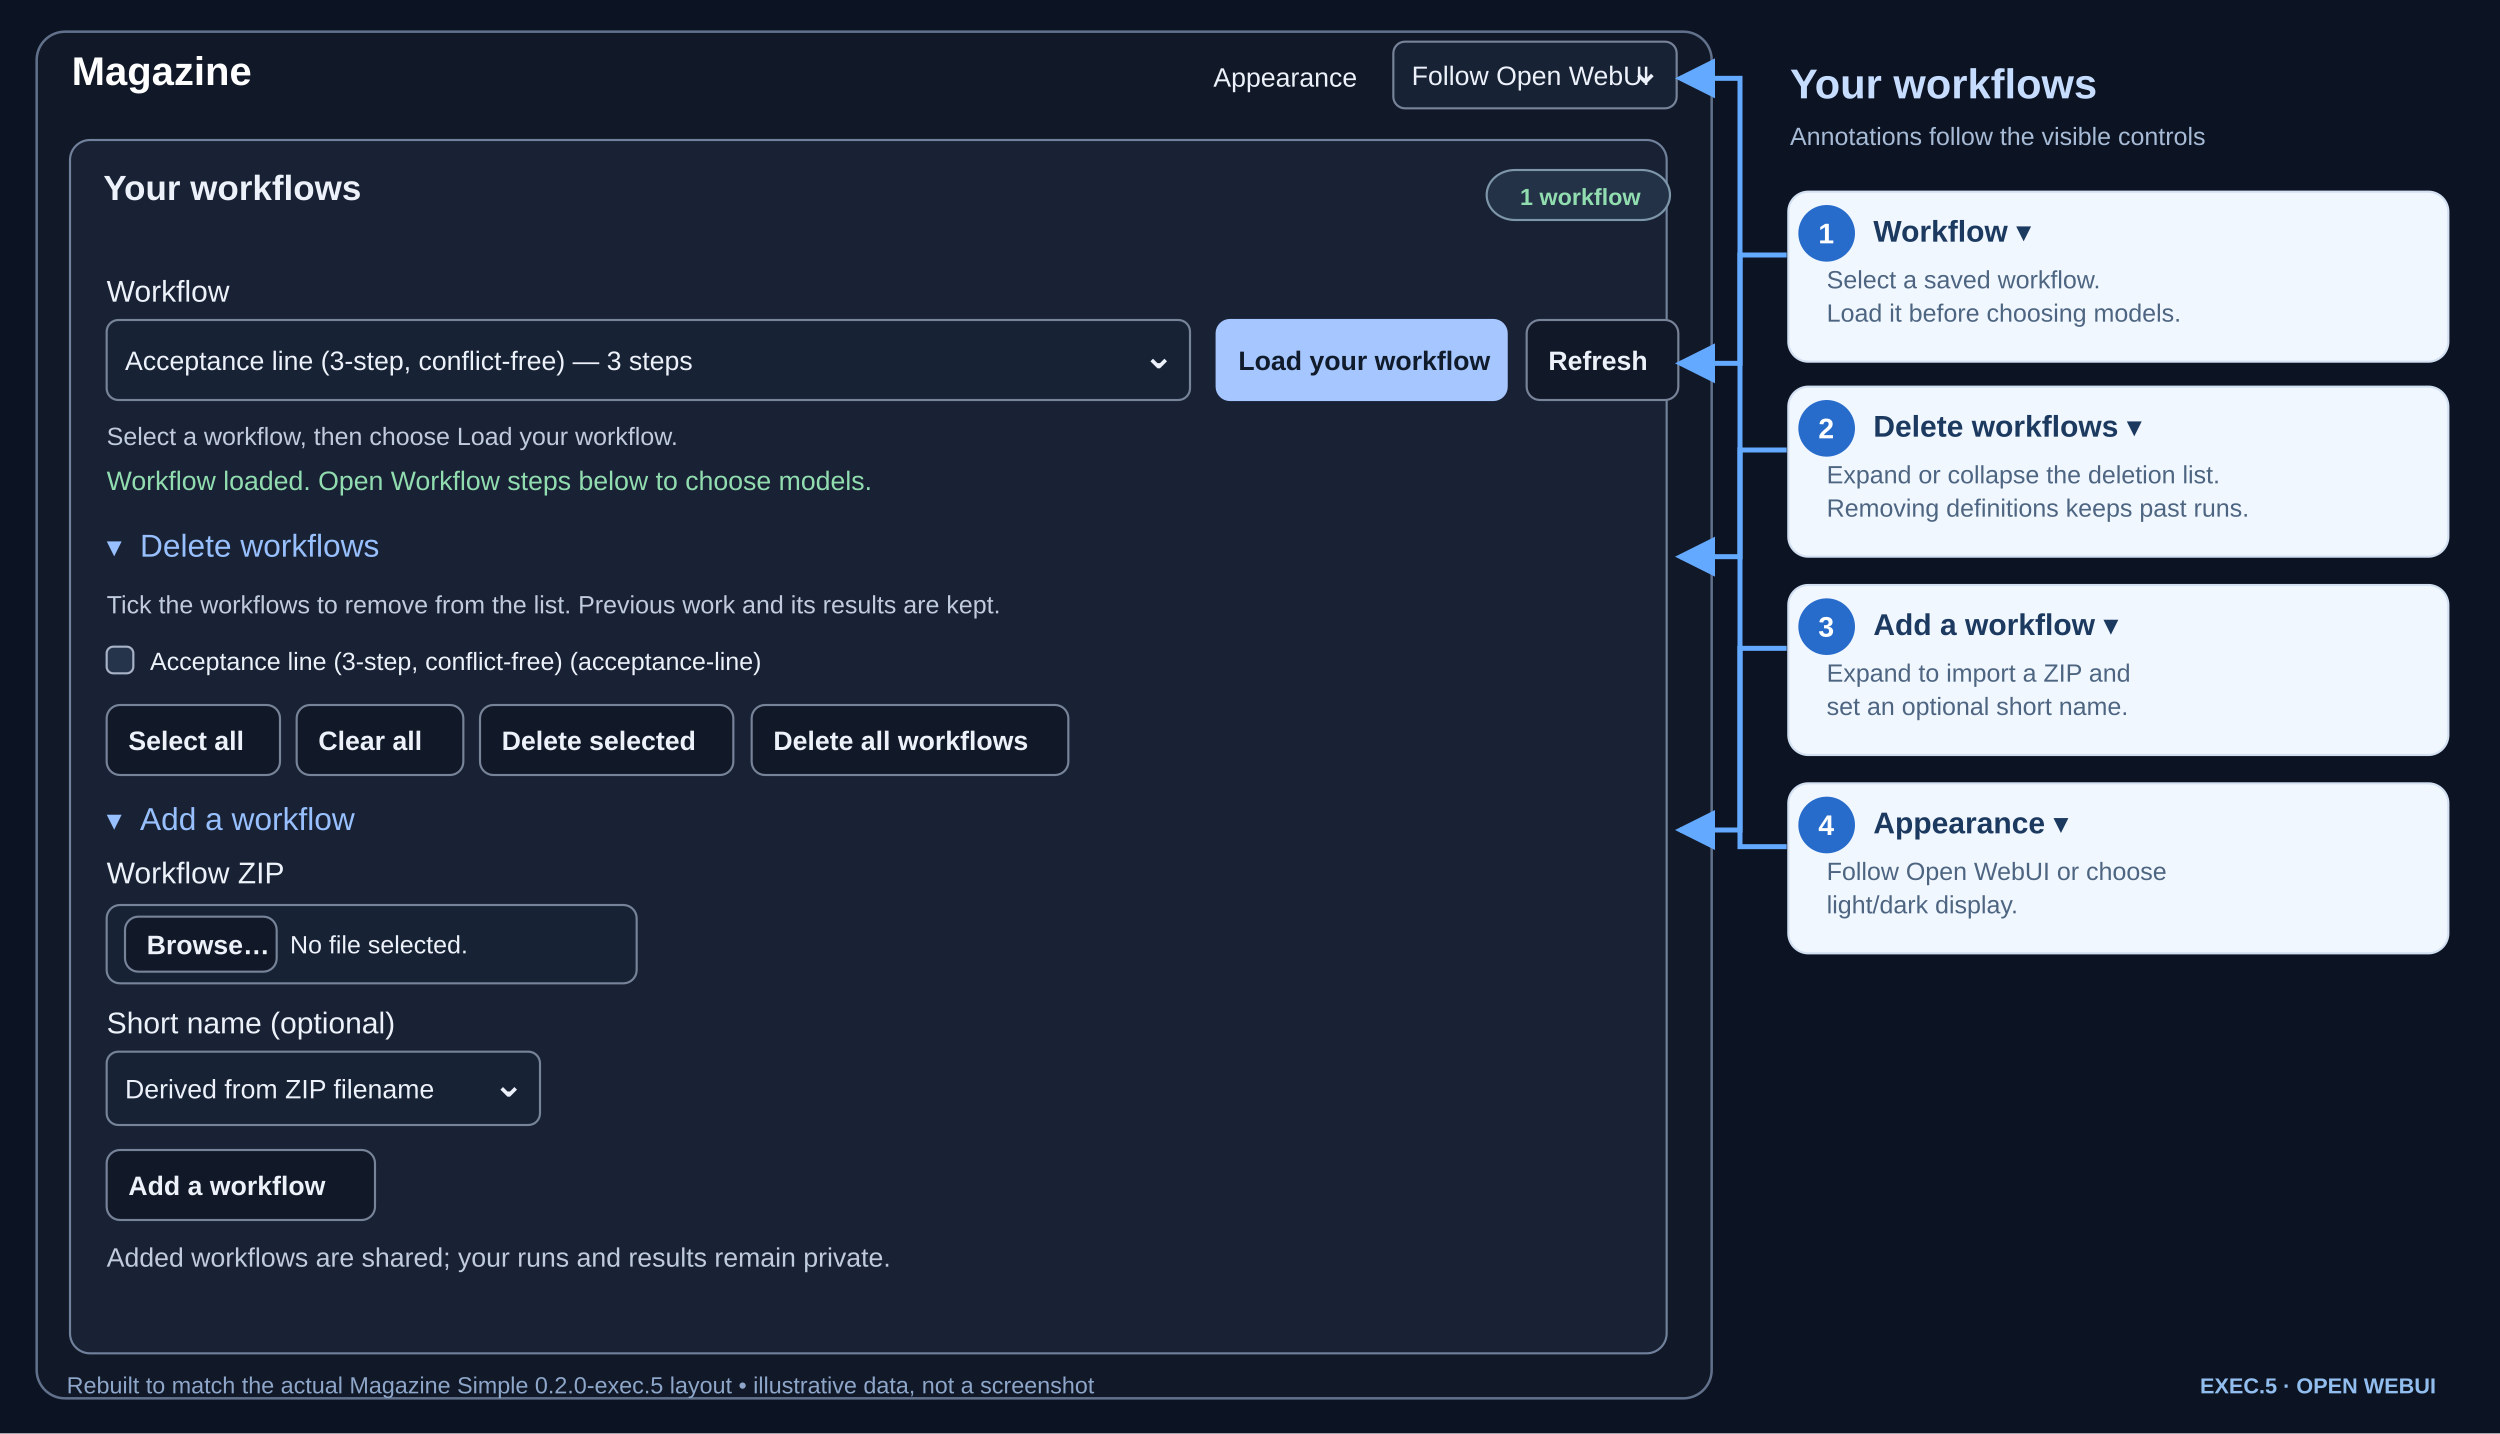
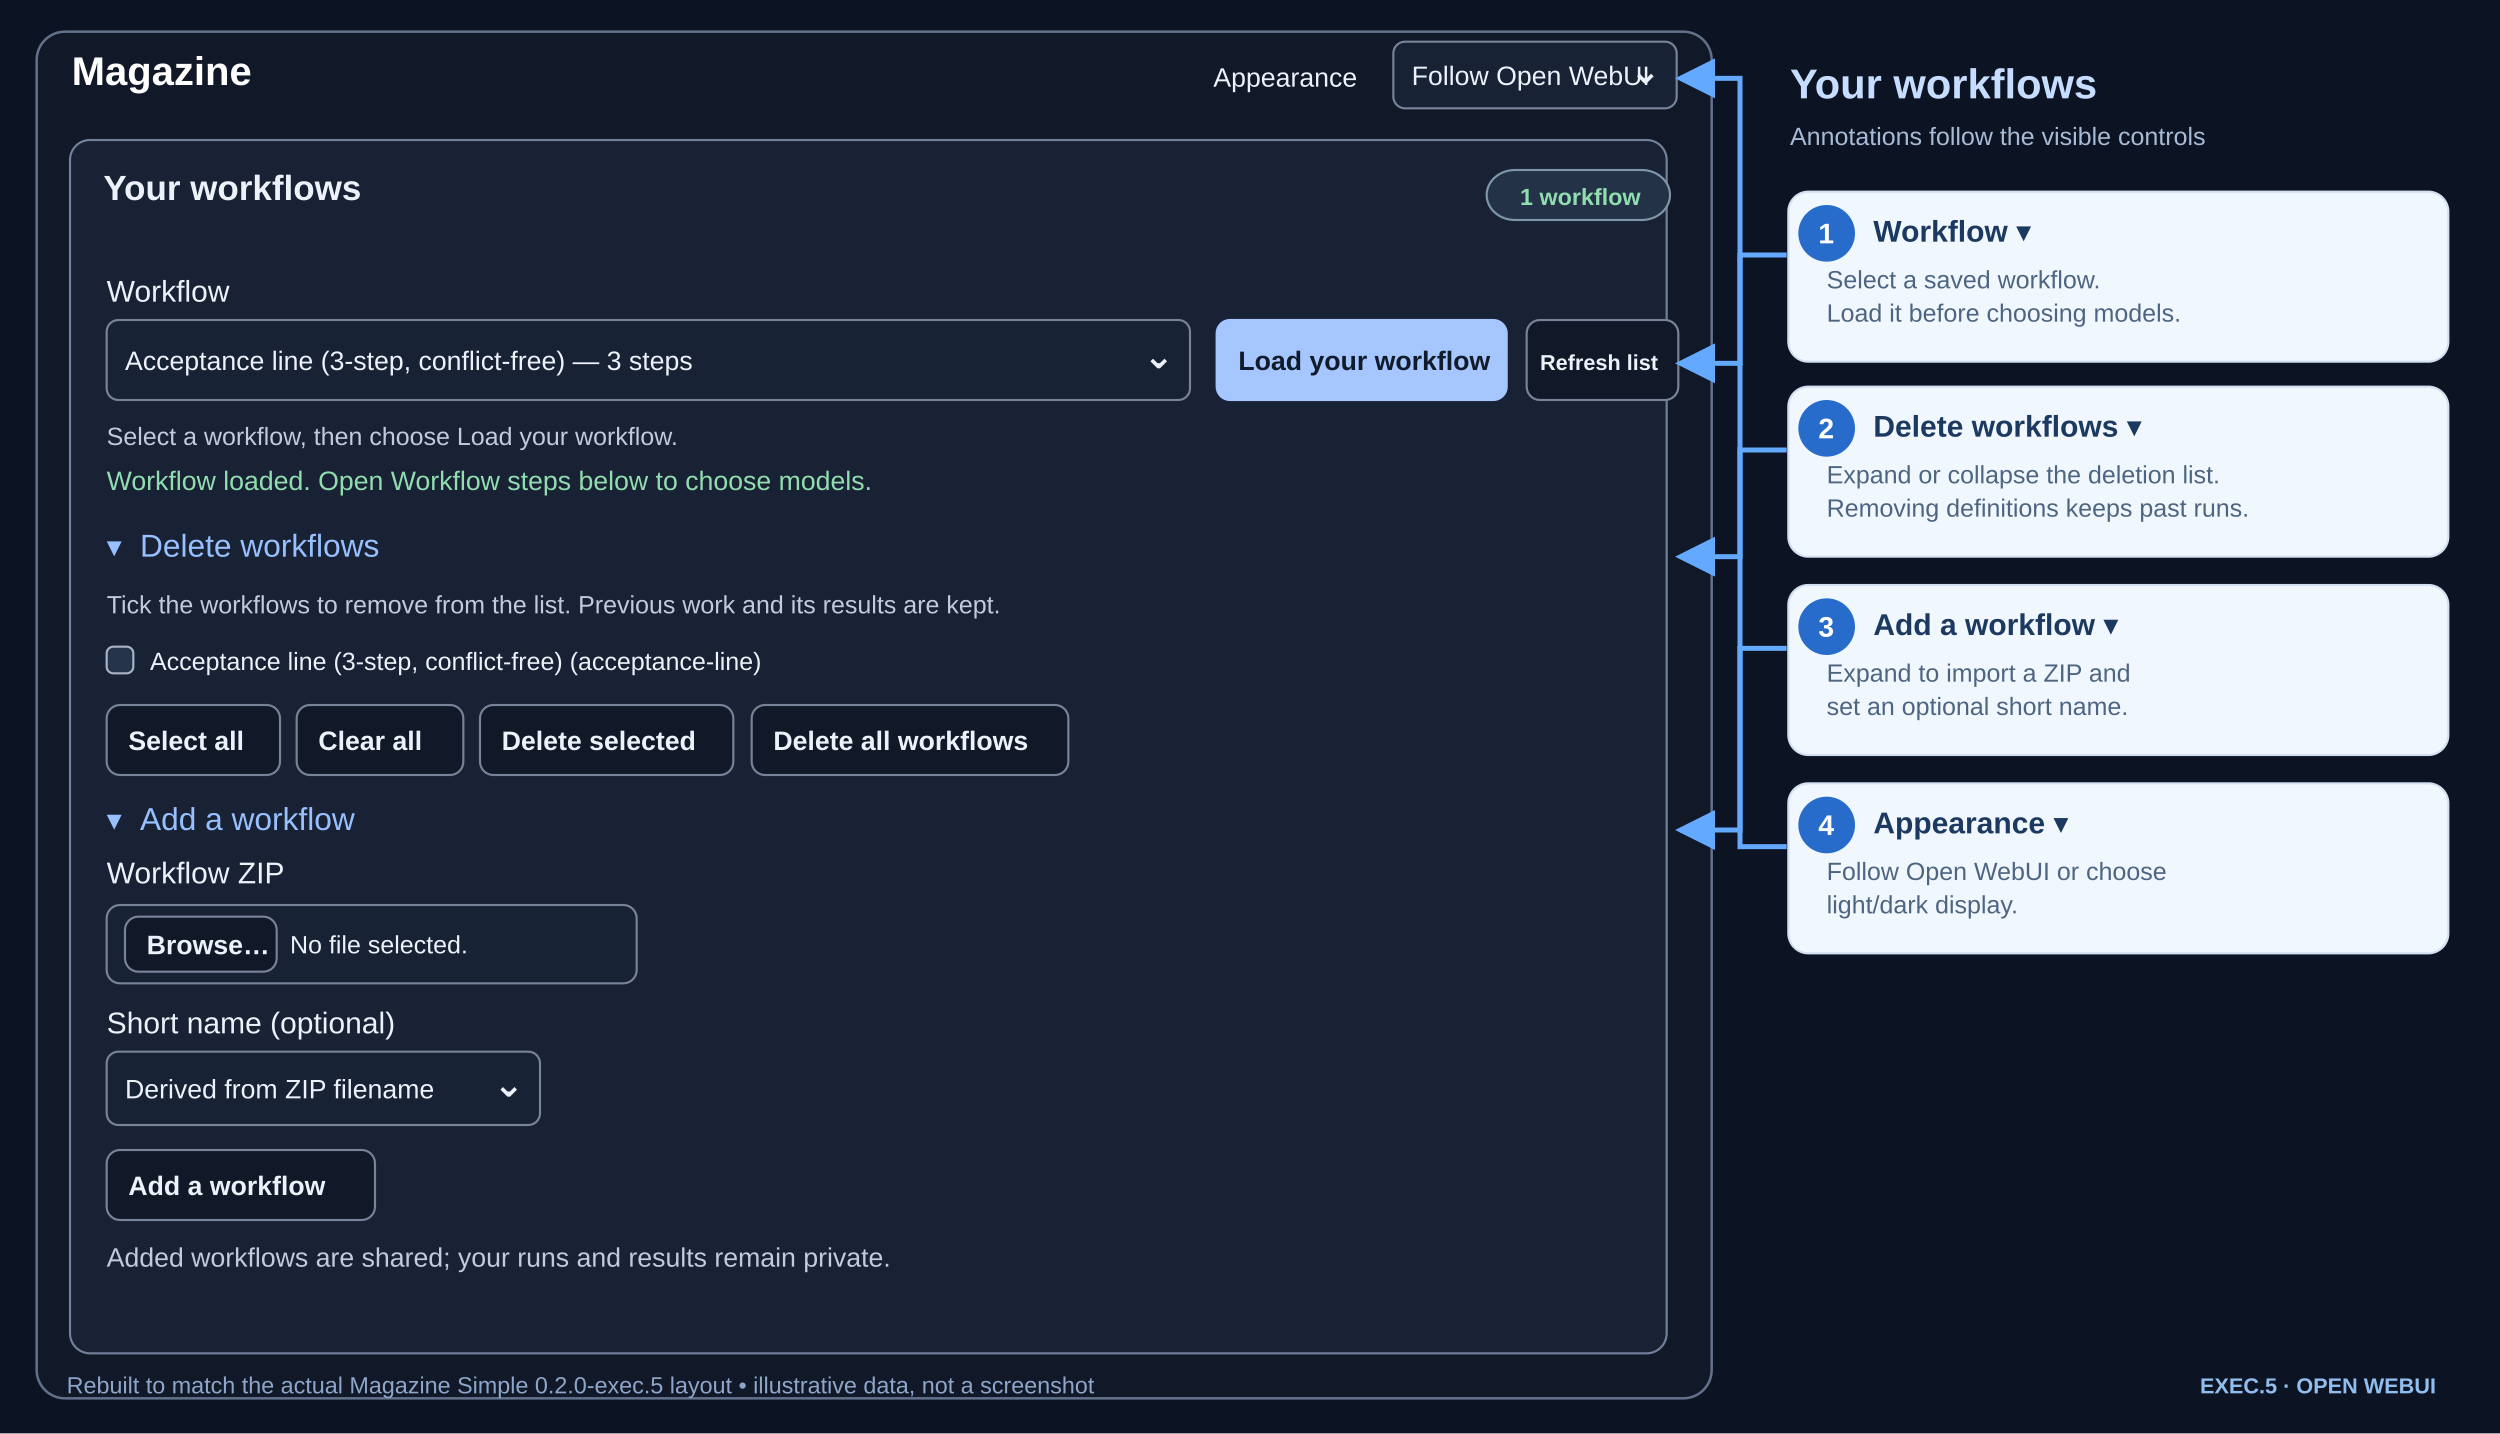
<svg xmlns="http://www.w3.org/2000/svg" width="1500" height="860" viewBox="0 0 1500 860" role="img" aria-labelledby="t d">
  <defs>
    <marker id="arr" markerWidth="8" markerHeight="8" refX="7" refY="4" orient="auto">
      <path d="M0 0L8 4L0 8" fill="#63a9ff" />
    </marker>
  </defs>
  <rect width="1500" height="860" fill="#0c1322" />
  <rect x="22" y="19" width="1005" height="820" rx="17" fill="#111827" stroke="#62718b" stroke-width="1.5" />
  <text x="43" y="51" font-size="24" font-weight="700" font-family="Arial,sans-serif" fill="#fff">Magazine</text>
  <text x="1074" y="59" font-size="25" font-family="Arial,sans-serif" font-weight="700" fill="#c7ddff">Your workflows</text>
  <text x="1074" y="87" font-size="15" font-family="Arial,sans-serif" fill="#a7bbd6">Annotations follow the visible controls</text>
  <text x="728" y="52" font-size="16" font-weight="400" fill="#edf2fa" font-family="Arial,Helvetica,sans-serif">Appearance</text>
  <rect x="836" y="25" width="170" height="40" rx="7" fill="#172235" stroke="#778399" stroke-width="1.3" />
  <text x="847" y="51" font-size="16" font-weight="400" fill="#edf2fa" font-family="Arial,Helvetica,sans-serif">Follow Open WebUI</text>
  <text x="978" y="50" font-size="22" font-weight="650" fill="#edf2fa" font-family="Arial,Helvetica,sans-serif">⌄</text>
  <rect x="42" y="84" width="958" height="728" rx="12" fill="#182234" stroke="#71819b" stroke-width="1.3" />
  <text x="62" y="120" font-size="21" font-weight="700" fill="#edf2fa" font-family="Arial,Helvetica,sans-serif">Your workflows</text>
  <rect x="892" y="102" width="110" height="30" rx="17" fill="#233247" stroke="#7e96a9" stroke-width="1.3" />
  <text x="912" y="123" font-size="14" font-weight="650" fill="#91ddb0" font-family="Arial,Helvetica,sans-serif">1 workflow</text>
  <text x="64" y="181" font-size="18" font-weight="400" fill="#edf2fa" font-family="Arial,Helvetica,sans-serif">Workflow</text>
  <rect x="64" y="192" width="650" height="48" rx="7" fill="#172235" stroke="#778399" stroke-width="1.3" />
  <text x="75" y="222" font-size="16" font-weight="400" fill="#edf2fa" font-family="Arial,Helvetica,sans-serif">Acceptance line (3-step, conflict-free) — 3 steps</text>
  <text x="686" y="221" font-size="22" font-weight="650" fill="#edf2fa" font-family="Arial,Helvetica,sans-serif">⌄</text>
  <rect x="730" y="192" width="174" height="48" rx="8" fill="#a6c6ff" stroke="#a6c6ff" stroke-width="1.3" />
  <text x="743" y="222" font-size="16" font-weight="700" fill="#101b2b" font-family="Arial,Helvetica,sans-serif">Load your workflow</text>
  <rect x="916" y="192" width="91" height="48" rx="8" fill="#111827" stroke="#778399" stroke-width="1.3" />
-   <text x="929" y="222" font-size="16" font-weight="550" fill="#edf2fa" font-family="Arial,Helvetica,sans-serif">Refresh</text>
+   <text x="924" y="222" font-size="13" font-weight="550" fill="#edf2fa" font-family="Arial,Helvetica,sans-serif">Refresh list</text>
  <text x="64" y="267" font-size="15" font-weight="400" fill="#c0ccde" font-family="Arial,Helvetica,sans-serif">Select a workflow, then choose Load your workflow.</text>
  <text x="64" y="294" font-size="16" font-weight="400" fill="#91ddb0" font-family="Arial,Helvetica,sans-serif">Workflow loaded. Open Workflow steps below to choose models.</text>
  <text x="64" y="334" font-size="18" font-weight="700" fill="#98c0ff" font-family="Arial,Helvetica,sans-serif">▾</text>
  <text x="84" y="334" font-size="19" font-weight="500" fill="#98c0ff" font-family="Arial,Helvetica,sans-serif">Delete workflows</text>
  <text x="64" y="368" font-size="15" font-weight="400" fill="#c0ccde" font-family="Arial,Helvetica,sans-serif">Tick the workflows to remove from the list. Previous work and its results are kept.</text>
  <rect x="64" y="388" width="16" height="16" rx="4" fill="#26344b" stroke="#a8b3c7" stroke-width="1.3" />
  <text x="90" y="402" font-size="15" font-weight="400" fill="#edf2fa" font-family="Arial,Helvetica,sans-serif">Acceptance line (3-step, conflict-free) (acceptance-line)</text>
  <rect x="64" y="423" width="104" height="42" rx="8" fill="#111827" stroke="#778399" stroke-width="1.3" />
  <text x="77" y="450" font-size="16" font-weight="550" fill="#edf2fa" font-family="Arial,Helvetica,sans-serif">Select all</text>
  <rect x="178" y="423" width="100" height="42" rx="8" fill="#111827" stroke="#778399" stroke-width="1.3" />
  <text x="191" y="450" font-size="16" font-weight="550" fill="#edf2fa" font-family="Arial,Helvetica,sans-serif">Clear all</text>
  <rect x="288" y="423" width="152" height="42" rx="8" fill="#111827" stroke="#778399" stroke-width="1.3" />
  <text x="301" y="450" font-size="16" font-weight="550" fill="#edf2fa" font-family="Arial,Helvetica,sans-serif">Delete selected</text>
  <rect x="451" y="423" width="190" height="42" rx="8" fill="#111827" stroke="#778399" stroke-width="1.3" />
  <text x="464" y="450" font-size="16" font-weight="550" fill="#edf2fa" font-family="Arial,Helvetica,sans-serif">Delete all workflows</text>
  <text x="64" y="498" font-size="18" font-weight="700" fill="#98c0ff" font-family="Arial,Helvetica,sans-serif">▾</text>
  <text x="84" y="498" font-size="19" font-weight="500" fill="#98c0ff" font-family="Arial,Helvetica,sans-serif">Add a workflow</text>
  <text x="64" y="530" font-size="18" font-weight="400" fill="#edf2fa" font-family="Arial,Helvetica,sans-serif">Workflow ZIP</text>
  <rect x="64" y="543" width="318" height="47" rx="8" fill="#172235" stroke="#778399" stroke-width="1.3" />
  <rect x="75" y="550" width="91" height="33" rx="8" fill="#111827" stroke="#778399" stroke-width="1.3" />
  <text x="88" y="572.5" font-size="16" font-weight="550" fill="#edf2fa" font-family="Arial,Helvetica,sans-serif">Browse…</text>
  <text x="174" y="572" font-size="15" font-weight="400" fill="#edf2fa" font-family="Arial,Helvetica,sans-serif">No file selected.</text>
  <text x="64" y="620" font-size="18" font-weight="400" fill="#edf2fa" font-family="Arial,Helvetica,sans-serif">Short name (optional)</text>
  <rect x="64" y="631" width="260" height="44" rx="7" fill="#172235" stroke="#778399" stroke-width="1.3" />
  <text x="75" y="659" font-size="16" font-weight="400" fill="#edf2fa" font-family="Arial,Helvetica,sans-serif">Derived from ZIP filename</text>
  <text x="296" y="658" font-size="22" font-weight="650" fill="#edf2fa" font-family="Arial,Helvetica,sans-serif">⌄</text>
  <rect x="64" y="690" width="161" height="42" rx="8" fill="#111827" stroke="#778399" stroke-width="1.3" />
  <text x="77" y="717" font-size="16" font-weight="550" fill="#edf2fa" font-family="Arial,Helvetica,sans-serif">Add a workflow</text>
  <text x="64" y="760" font-size="16" font-weight="400" fill="#c0ccde" font-family="Arial,Helvetica,sans-serif">Added workflows are shared; your runs and results remain private.</text>
  <rect x="1073" y="115" width="396" height="102" rx="12" fill="#f1f7ff" stroke="#d2e0f1" stroke-width="1.3" />
  <circle cx="1096" cy="140" r="17" fill="#276bcb" />
  <text x="1091" y="146" font-size="17" font-weight="700" fill="#fff" font-family="Arial,Helvetica,sans-serif">1</text>
  <text x="1124" y="145" font-size="18" font-weight="700" fill="#1c3a60" font-family="Arial,Helvetica,sans-serif">Workflow ▾</text>
  <text x="1096" y="173" font-size="15" font-weight="400" fill="#4d6581" font-family="Arial,Helvetica,sans-serif">Select a saved workflow.</text>
  <text x="1096" y="193" font-size="15" font-weight="400" fill="#4d6581" font-family="Arial,Helvetica,sans-serif">Load it before choosing models.</text>
  <path d="M1072 153 L1044 153 L1044 218 L1008 218" fill="none" stroke="#63a9ff" stroke-width="3" marker-end="url(#arr)" />
  <rect x="1073" y="232" width="396" height="102" rx="12" fill="#f1f7ff" stroke="#d2e0f1" stroke-width="1.3" />
  <circle cx="1096" cy="257" r="17" fill="#276bcb" />
  <text x="1091" y="263" font-size="17" font-weight="700" fill="#fff" font-family="Arial,Helvetica,sans-serif">2</text>
  <text x="1124" y="262" font-size="18" font-weight="700" fill="#1c3a60" font-family="Arial,Helvetica,sans-serif">Delete workflows ▾</text>
  <text x="1096" y="290" font-size="15" font-weight="400" fill="#4d6581" font-family="Arial,Helvetica,sans-serif">Expand or collapse the deletion list.</text>
  <text x="1096" y="310" font-size="15" font-weight="400" fill="#4d6581" font-family="Arial,Helvetica,sans-serif">Removing definitions keeps past runs.</text>
  <path d="M1072 270 L1044 270 L1044 334 L1008 334" fill="none" stroke="#63a9ff" stroke-width="3" marker-end="url(#arr)" />
  <rect x="1073" y="351" width="396" height="102" rx="12" fill="#f1f7ff" stroke="#d2e0f1" stroke-width="1.3" />
  <circle cx="1096" cy="376" r="17" fill="#276bcb" />
  <text x="1091" y="382" font-size="17" font-weight="700" fill="#fff" font-family="Arial,Helvetica,sans-serif">3</text>
  <text x="1124" y="381" font-size="18" font-weight="700" fill="#1c3a60" font-family="Arial,Helvetica,sans-serif">Add a workflow ▾</text>
  <text x="1096" y="409" font-size="15" font-weight="400" fill="#4d6581" font-family="Arial,Helvetica,sans-serif">Expand to import a ZIP and</text>
  <text x="1096" y="429" font-size="15" font-weight="400" fill="#4d6581" font-family="Arial,Helvetica,sans-serif">set an optional short name.</text>
  <path d="M1072 389 L1044 389 L1044 498 L1008 498" fill="none" stroke="#63a9ff" stroke-width="3" marker-end="url(#arr)" />
  <rect x="1073" y="470" width="396" height="102" rx="12" fill="#f1f7ff" stroke="#d2e0f1" stroke-width="1.3" />
  <circle cx="1096" cy="495" r="17" fill="#276bcb" />
  <text x="1091" y="501" font-size="17" font-weight="700" fill="#fff" font-family="Arial,Helvetica,sans-serif">4</text>
  <text x="1124" y="500" font-size="18" font-weight="700" fill="#1c3a60" font-family="Arial,Helvetica,sans-serif">Appearance ▾</text>
  <text x="1096" y="528" font-size="15" font-weight="400" fill="#4d6581" font-family="Arial,Helvetica,sans-serif">Follow Open WebUI or choose</text>
  <text x="1096" y="548" font-size="15" font-weight="400" fill="#4d6581" font-family="Arial,Helvetica,sans-serif">light/dark display.</text>
  <path d="M1072 508 L1044 508 L1044 47 L1008 47" fill="none" stroke="#63a9ff" stroke-width="3" marker-end="url(#arr)" />
  <text x="40" y="836" font-size="14" font-weight="400" fill="#8da6c9" font-family="Arial,Helvetica,sans-serif">Rebuilt to match the actual Magazine Simple 0.2.0-exec.5 layout • illustrative data, not a screenshot</text>
  <text x="1320" y="836" font-size="13" font-weight="700" fill="#92beef" font-family="Arial,Helvetica,sans-serif">EXEC.5 · OPEN WEBUI</text>
</svg>
